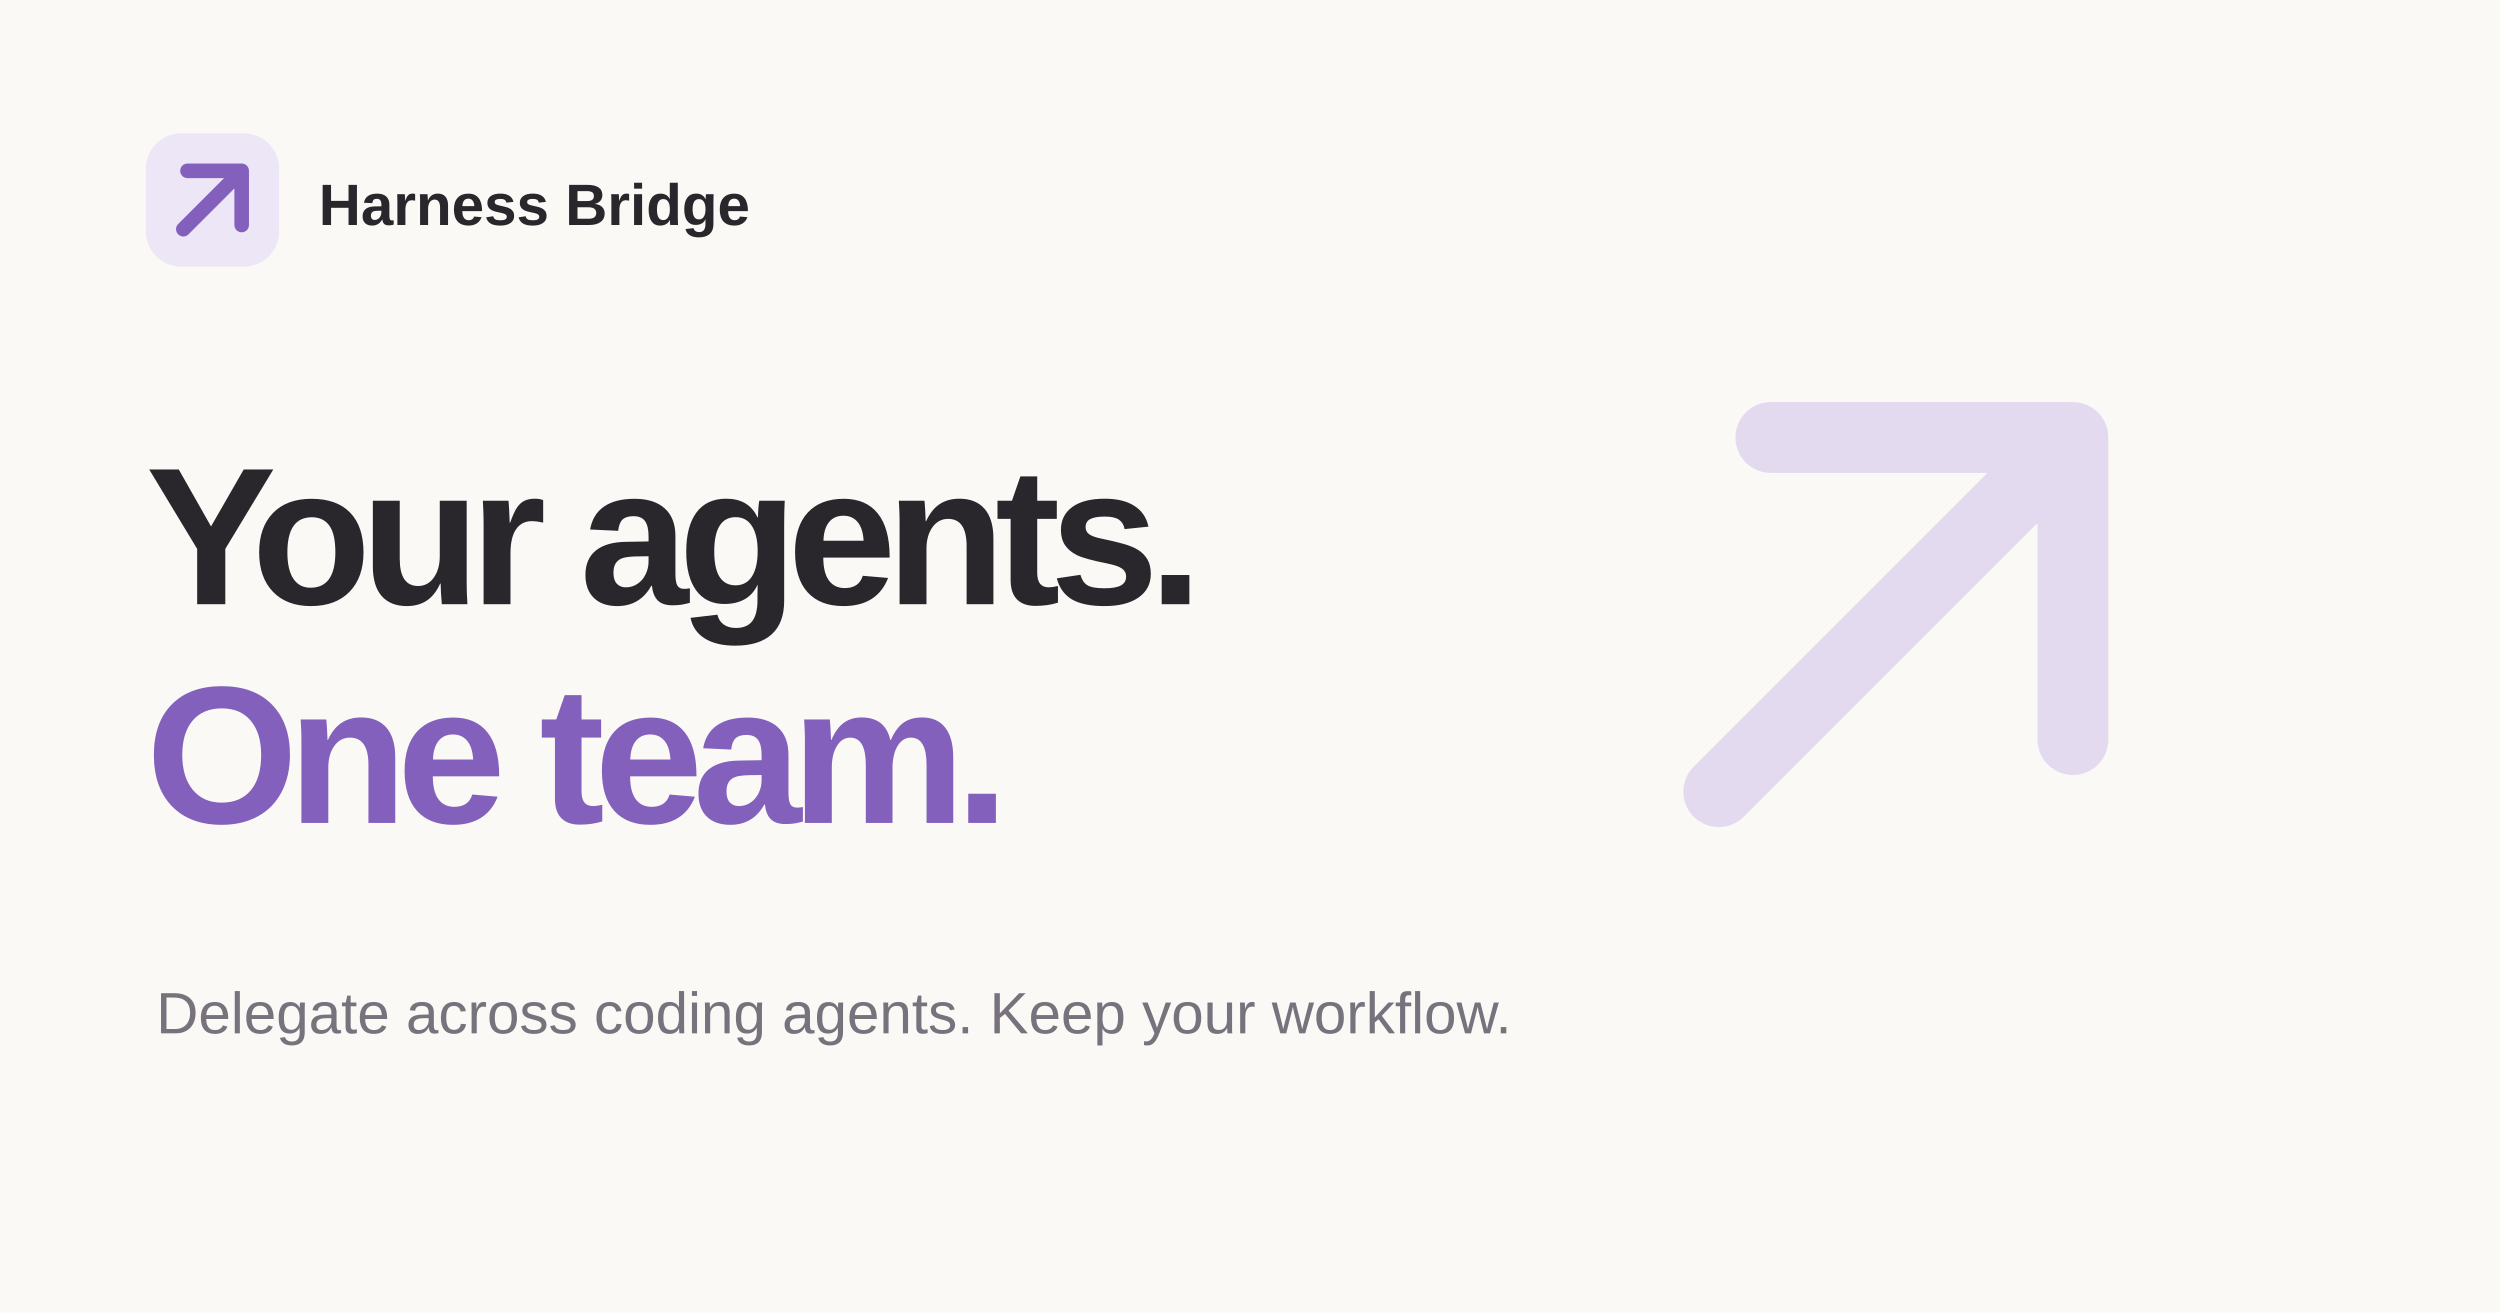
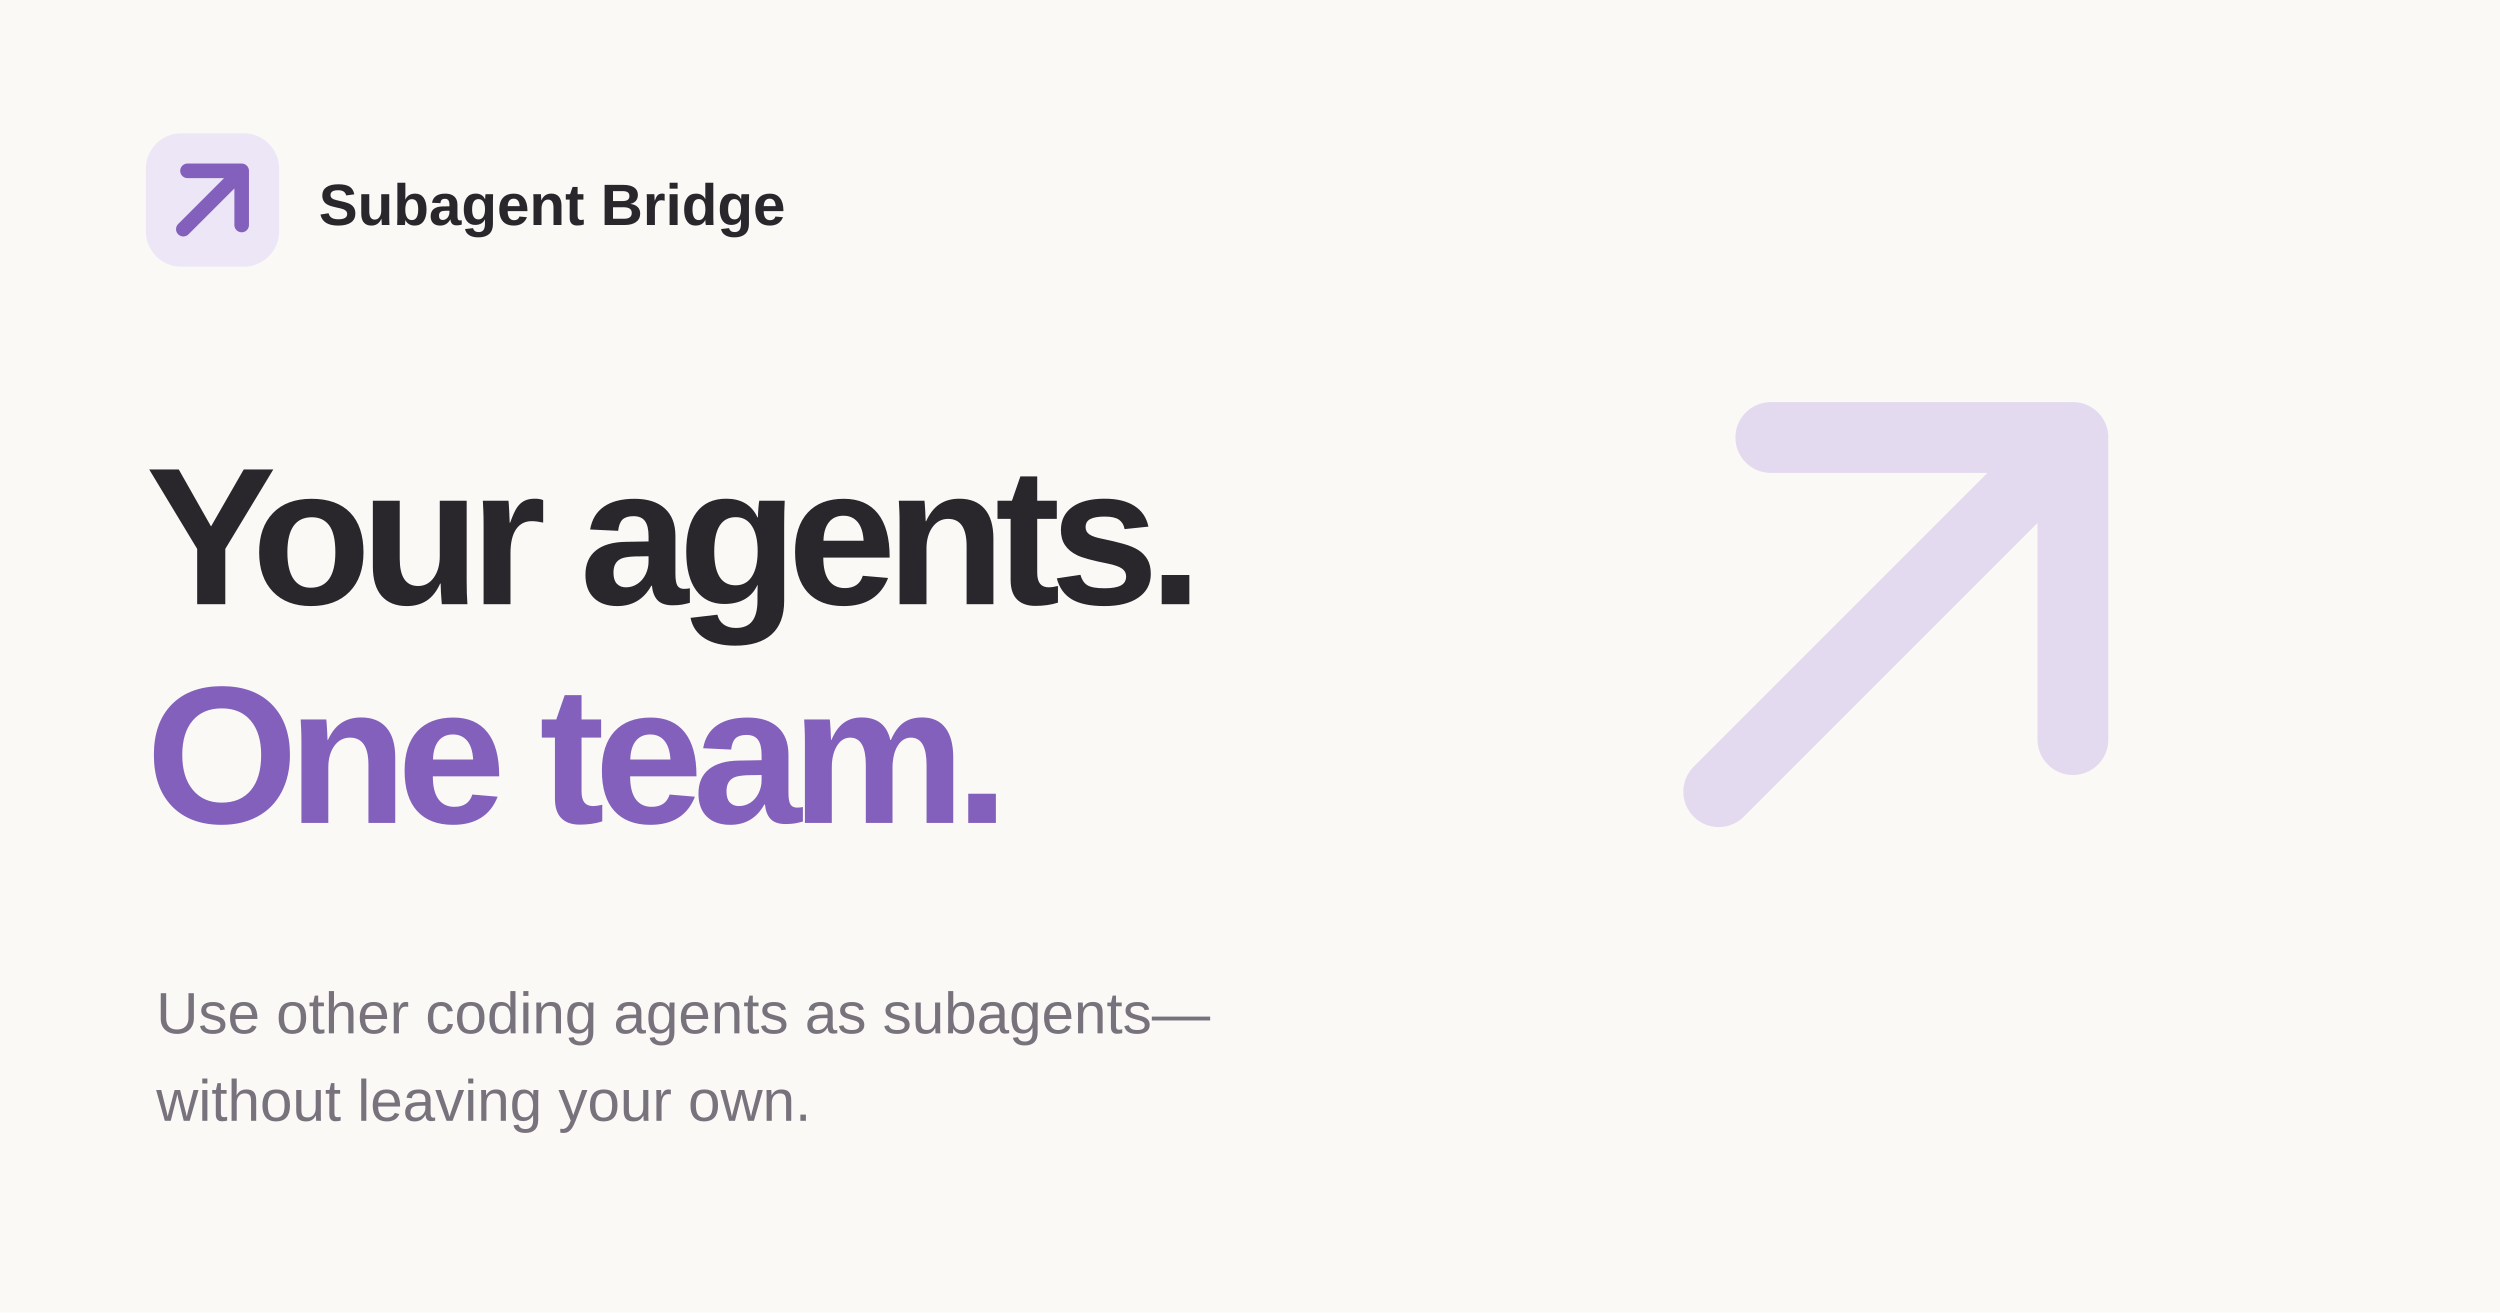
<svg xmlns="http://www.w3.org/2000/svg" width="1200" height="630" viewBox="0 0 1200 630">
  <rect width="1200" height="630" fill="#faf9f6" />
  <rect x="70" y="64" width="64" height="64" rx="17" fill="#ede6f6" />
  <path d="m88 110 28-28M90 82h26v26" fill="none" stroke="#8260bb" stroke-width="7" stroke-linecap="round" stroke-linejoin="round" />
  <g font-family="Arial,sans-serif" fill="#29262c">
-     <text x="153" y="108" font-size="28" font-weight="600">Harness Bridge</text>
+     <text x="153" y="108" font-size="28" font-weight="600">Subagent Bridge</text>
    <text x="70" y="290" font-size="94" font-weight="700" letter-spacing="-5">Your agents.</text>
    <text x="70" y="395" font-size="94" font-weight="700" letter-spacing="-5" fill="#8260bb">One team.</text>
-     <text x="75" y="496" font-size="28" fill="#78727d">Delegate across coding agents. Keep your workflow.</text>
+     <text x="75" y="496" font-size="28" fill="#78727d">Use other coding agents as subagents—</text>
+     <text x="75" y="538" font-size="28" fill="#78727d">without leaving your own.</text>
  </g>
  <path d="M850 210h145v145m0-145L825 380" fill="none" stroke="#e4daef" stroke-width="34" stroke-linecap="round" stroke-linejoin="round" />
</svg>
